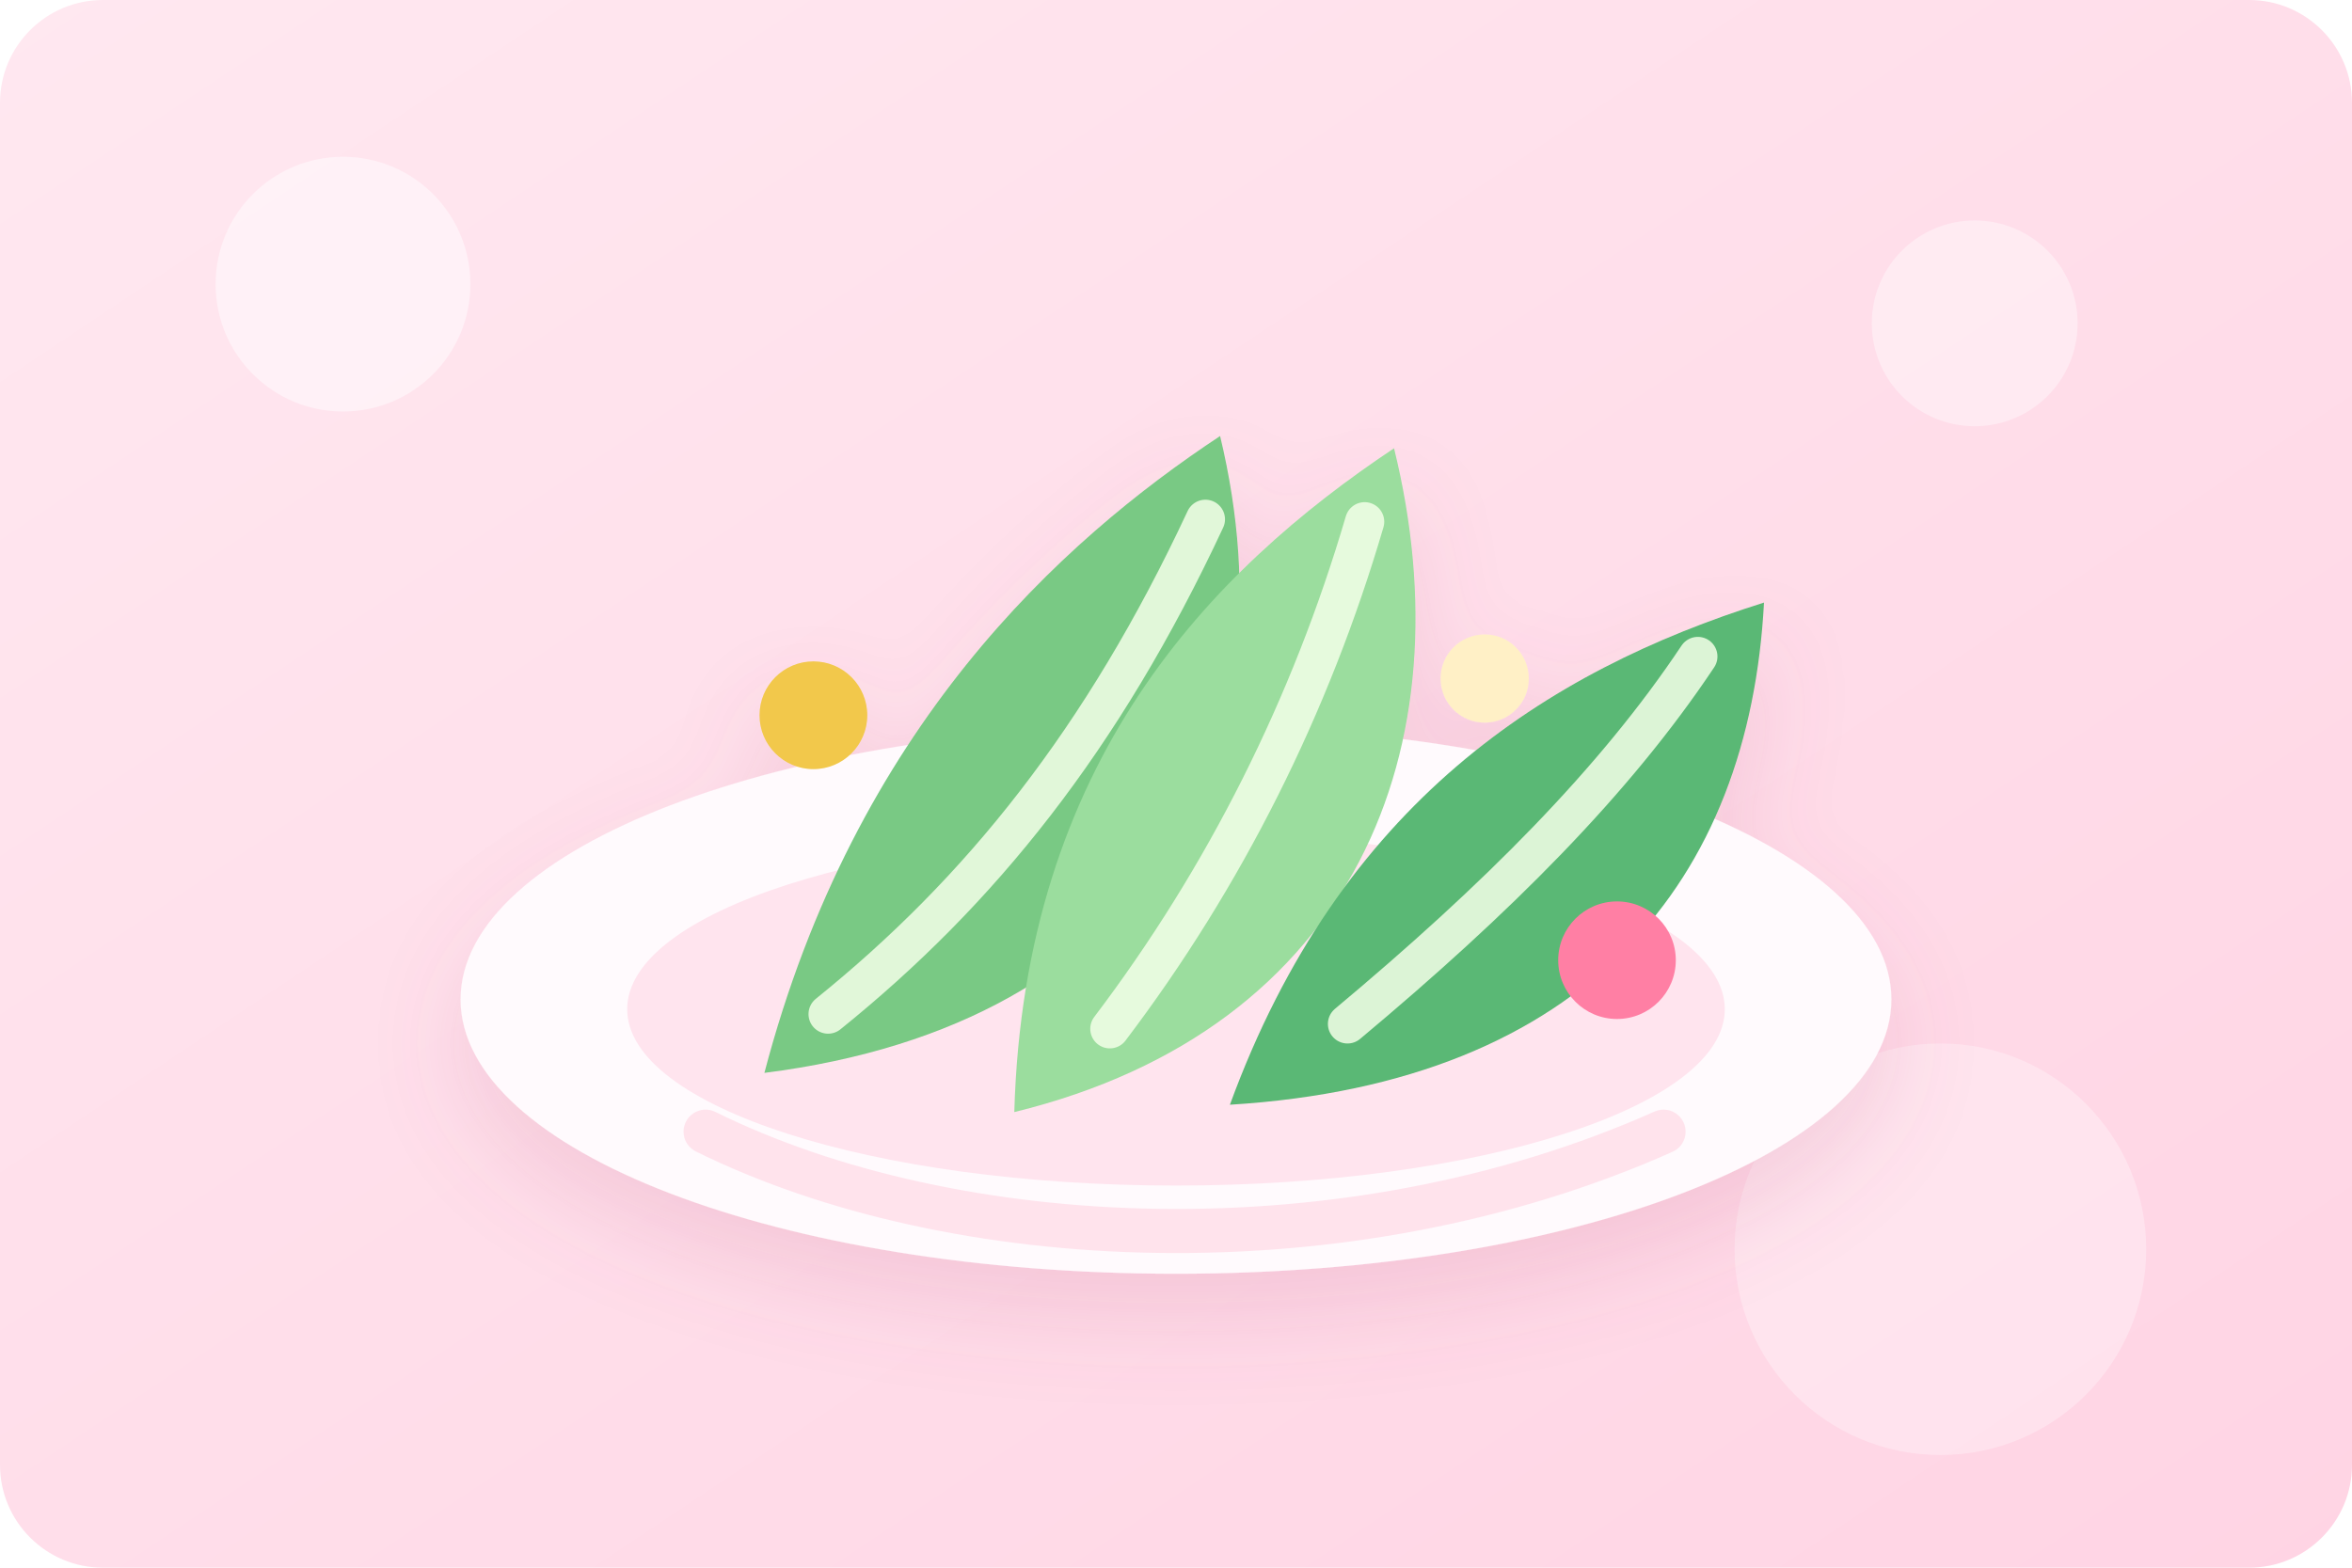
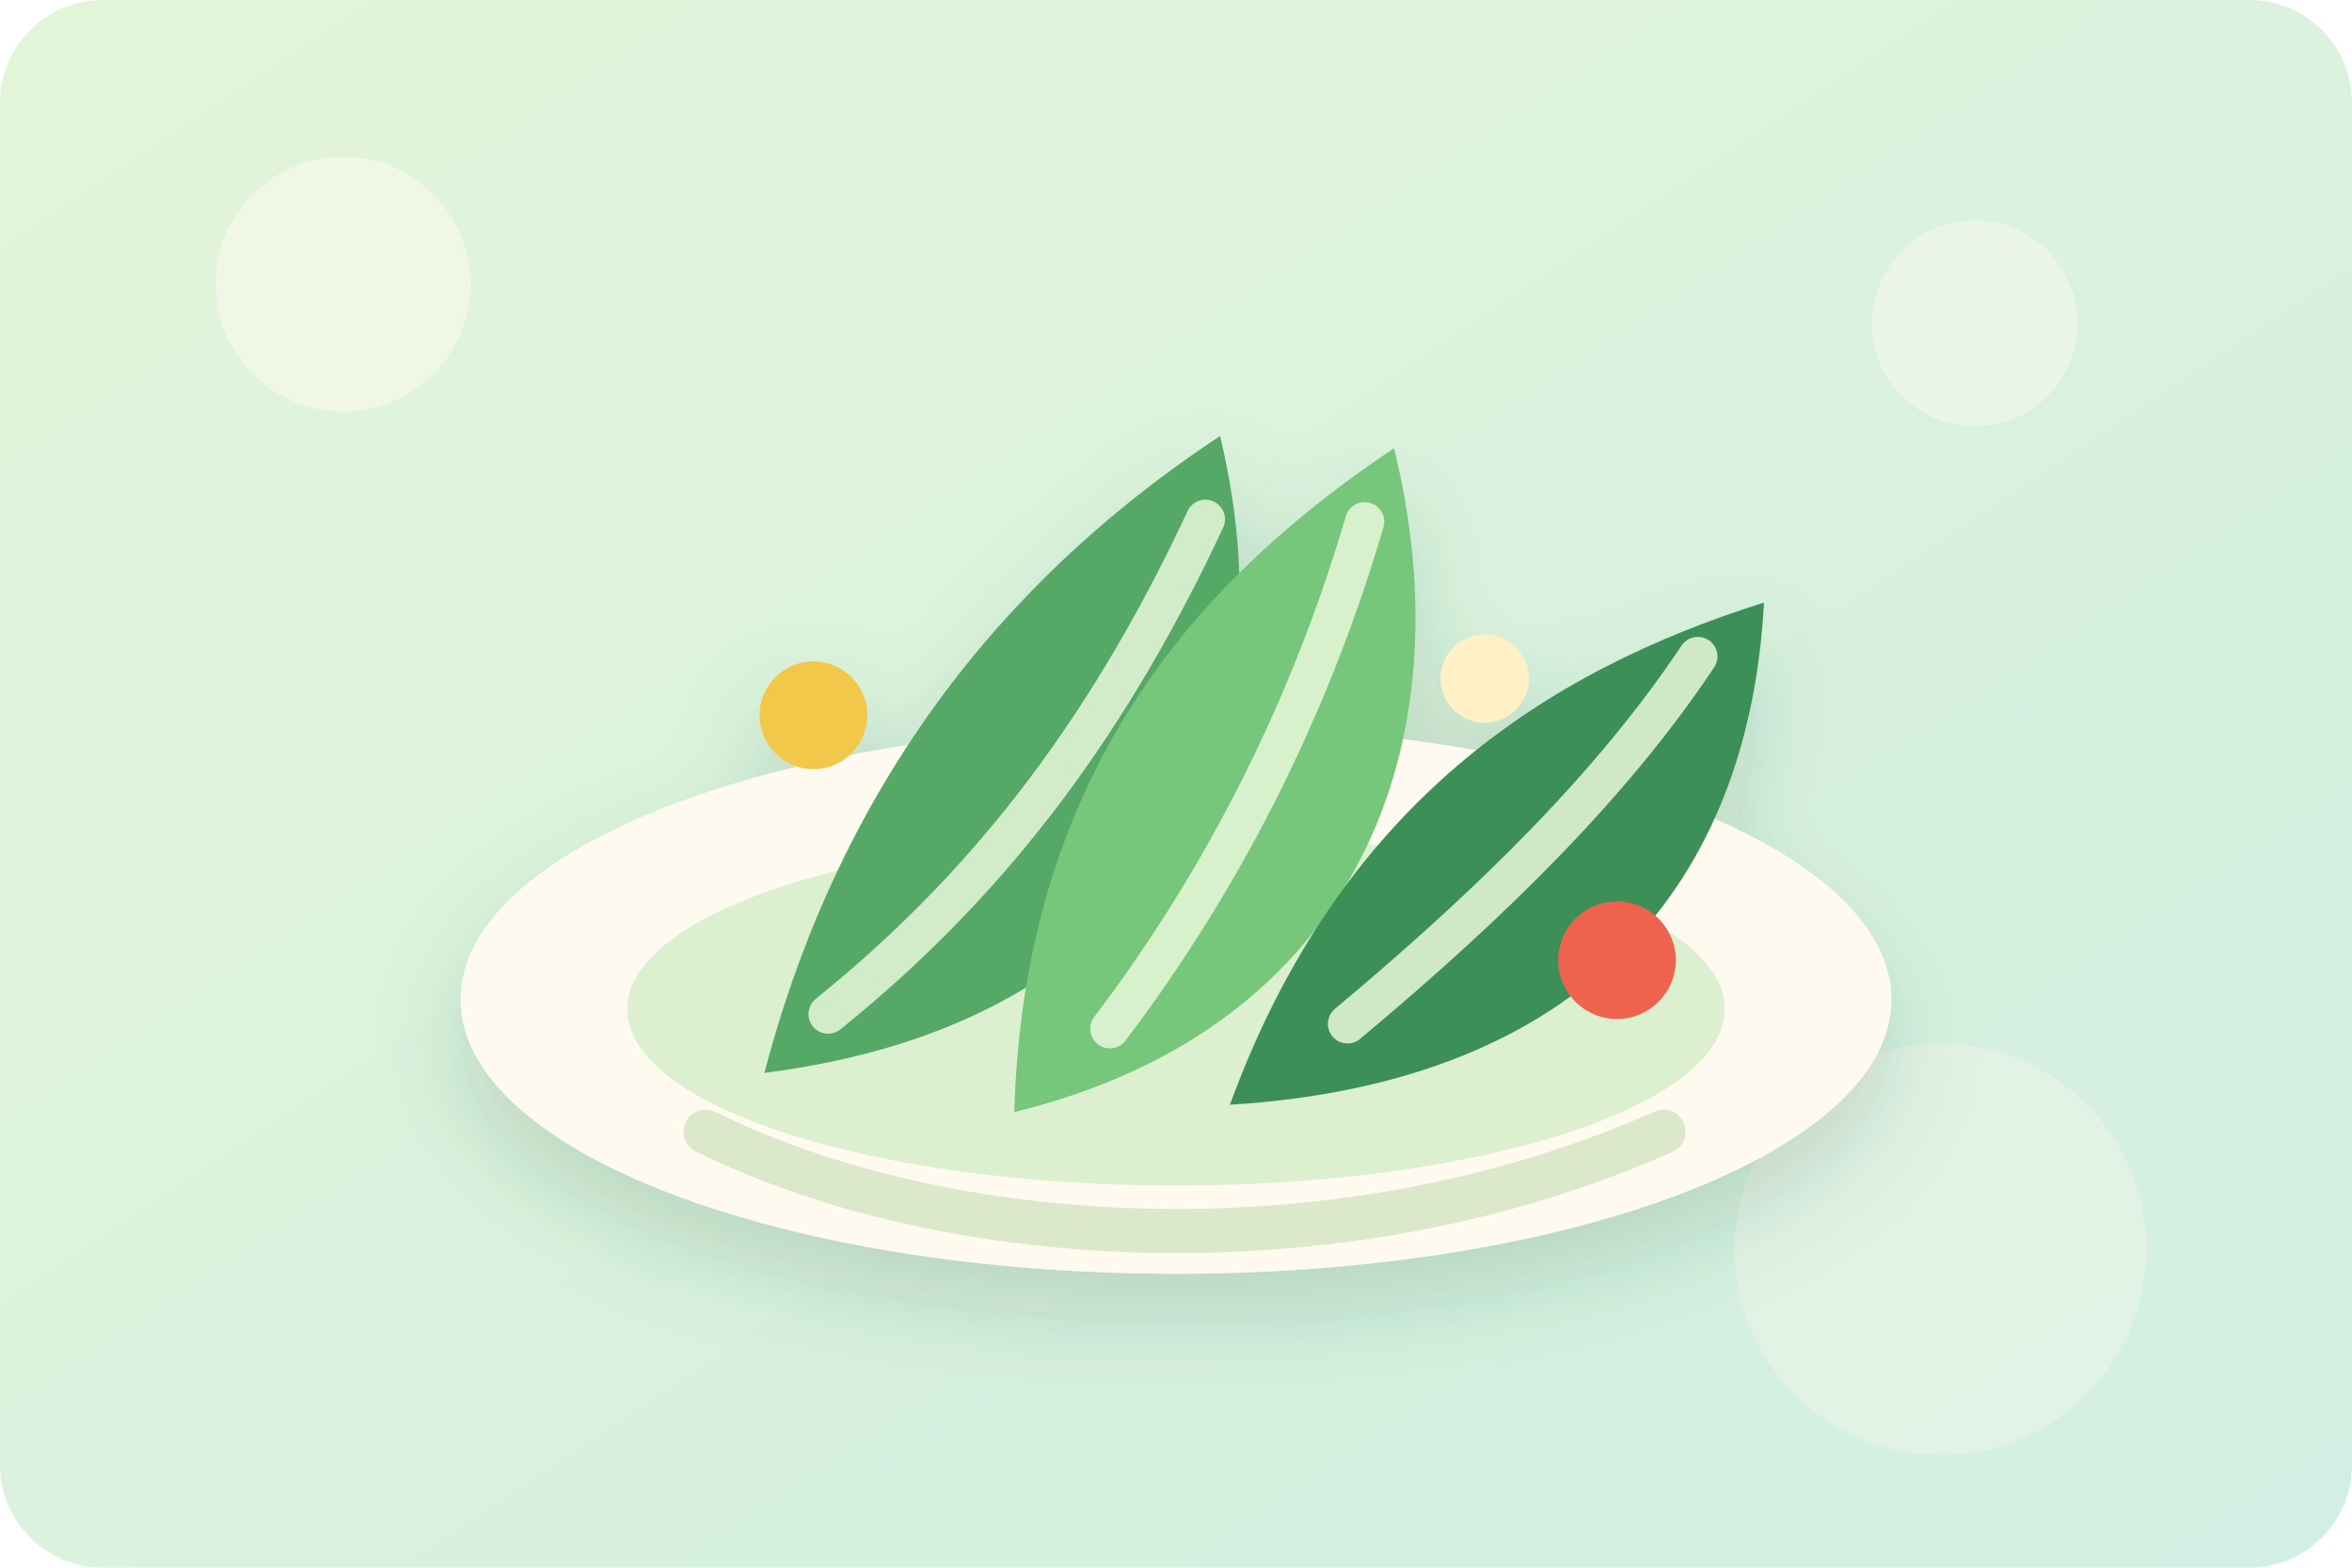
<svg xmlns="http://www.w3.org/2000/svg" width="960" height="640" viewBox="0 0 960 640" role="img" aria-label="cartoon vegetable dish">
  <defs>
    <linearGradient id="veg-bg" x1="0" x2="1" y1="0" y2="1">
-       <stop offset="0" stop-color="#ffe8f0" />
-       <stop offset="1" stop-color="#ffd4e4" />
+       <stop offset="0" stop-color="#e3f5d9" />
+       <stop offset="1" stop-color="#d1efe3" />
    </linearGradient>
    <filter id="soft-shadow" x="-20%" y="-20%" width="140%" height="150%">
-       <feDropShadow dx="0" dy="18" stdDeviation="18" flood-color="#bd5c82" flood-opacity=".16" />
+       <feDropShadow dx="0" dy="18" stdDeviation="18" flood-color="#315d3d" flood-opacity=".18" />
    </filter>
  </defs>
  <rect width="960" height="640" rx="42" fill="url(#veg-bg)" />
-   <circle cx="140" cy="116" r="52" fill="#fffafd" opacity=".58" />
-   <circle cx="806" cy="132" r="42" fill="#fffafd" opacity=".45" />
-   <circle cx="792" cy="510" r="84" fill="#fffafd" opacity=".35" />
+   <circle cx="140" cy="116" r="52" fill="#fffaf0" opacity=".54" />
+   <circle cx="806" cy="132" r="42" fill="#fffaf0" opacity=".42" />
+   <circle cx="792" cy="510" r="84" fill="#fffaf0" opacity=".32" />
  <g filter="url(#soft-shadow)">
-     <ellipse cx="480" cy="408" rx="292" ry="112" fill="#fffafd" />
-     <ellipse cx="480" cy="412" rx="224" ry="72" fill="#ffe4ee" />
-     <path d="M312 438c37-141 121-217 186-260 31 129-28 240-186 260z" fill="#79c984" />
-     <path d="M414 454c4-143 80-221 155-271 30 122-16 237-155 271z" fill="#9bdd9e" />
-     <path d="M502 451c45-123 129-177 218-205-6 113-72 196-218 205z" fill="#5ab874" />
-     <path d="M338 414c62-50 112-112 154-202M453 420c47-62 82-132 104-207M550 418c61-51 109-99 143-150" fill="none" stroke="#f3ffe7" stroke-width="16" stroke-linecap="round" opacity=".85" />
+     <ellipse cx="480" cy="408" rx="292" ry="112" fill="#fffaf0" />
+     <ellipse cx="480" cy="412" rx="224" ry="72" fill="#dcefcf" />
+     <path d="M312 438c37-141 121-217 186-260 31 129-28 240-186 260z" fill="#55a866" />
+     <path d="M414 454c4-143 80-221 155-271 30 122-16 237-155 271z" fill="#76c67b" />
+     <path d="M502 451c45-123 129-177 218-205-6 113-72 196-218 205z" fill="#3d8f58" />
+     <path d="M338 414c62-50 112-112 154-202M453 420c47-62 82-132 104-207M550 418c61-51 109-99 143-150" fill="none" stroke="#e8f8dc" stroke-width="16" stroke-linecap="round" opacity=".85" />
    <circle cx="332" cy="292" r="22" fill="#f2c84b" />
-     <circle cx="660" cy="392" r="24" fill="#ff7fa4" />
+     <circle cx="660" cy="392" r="24" fill="#ef624e" />
    <circle cx="606" cy="277" r="18" fill="#fff0c6" />
-     <path d="M288 462c101 50 261 58 391 0" fill="none" stroke="#ffd0df" stroke-width="18" stroke-linecap="round" opacity=".55" />
+     <path d="M288 462c101 50 261 58 391 0" fill="none" stroke="#bdd8aa" stroke-width="18" stroke-linecap="round" opacity=".55" />
  </g>
</svg>
